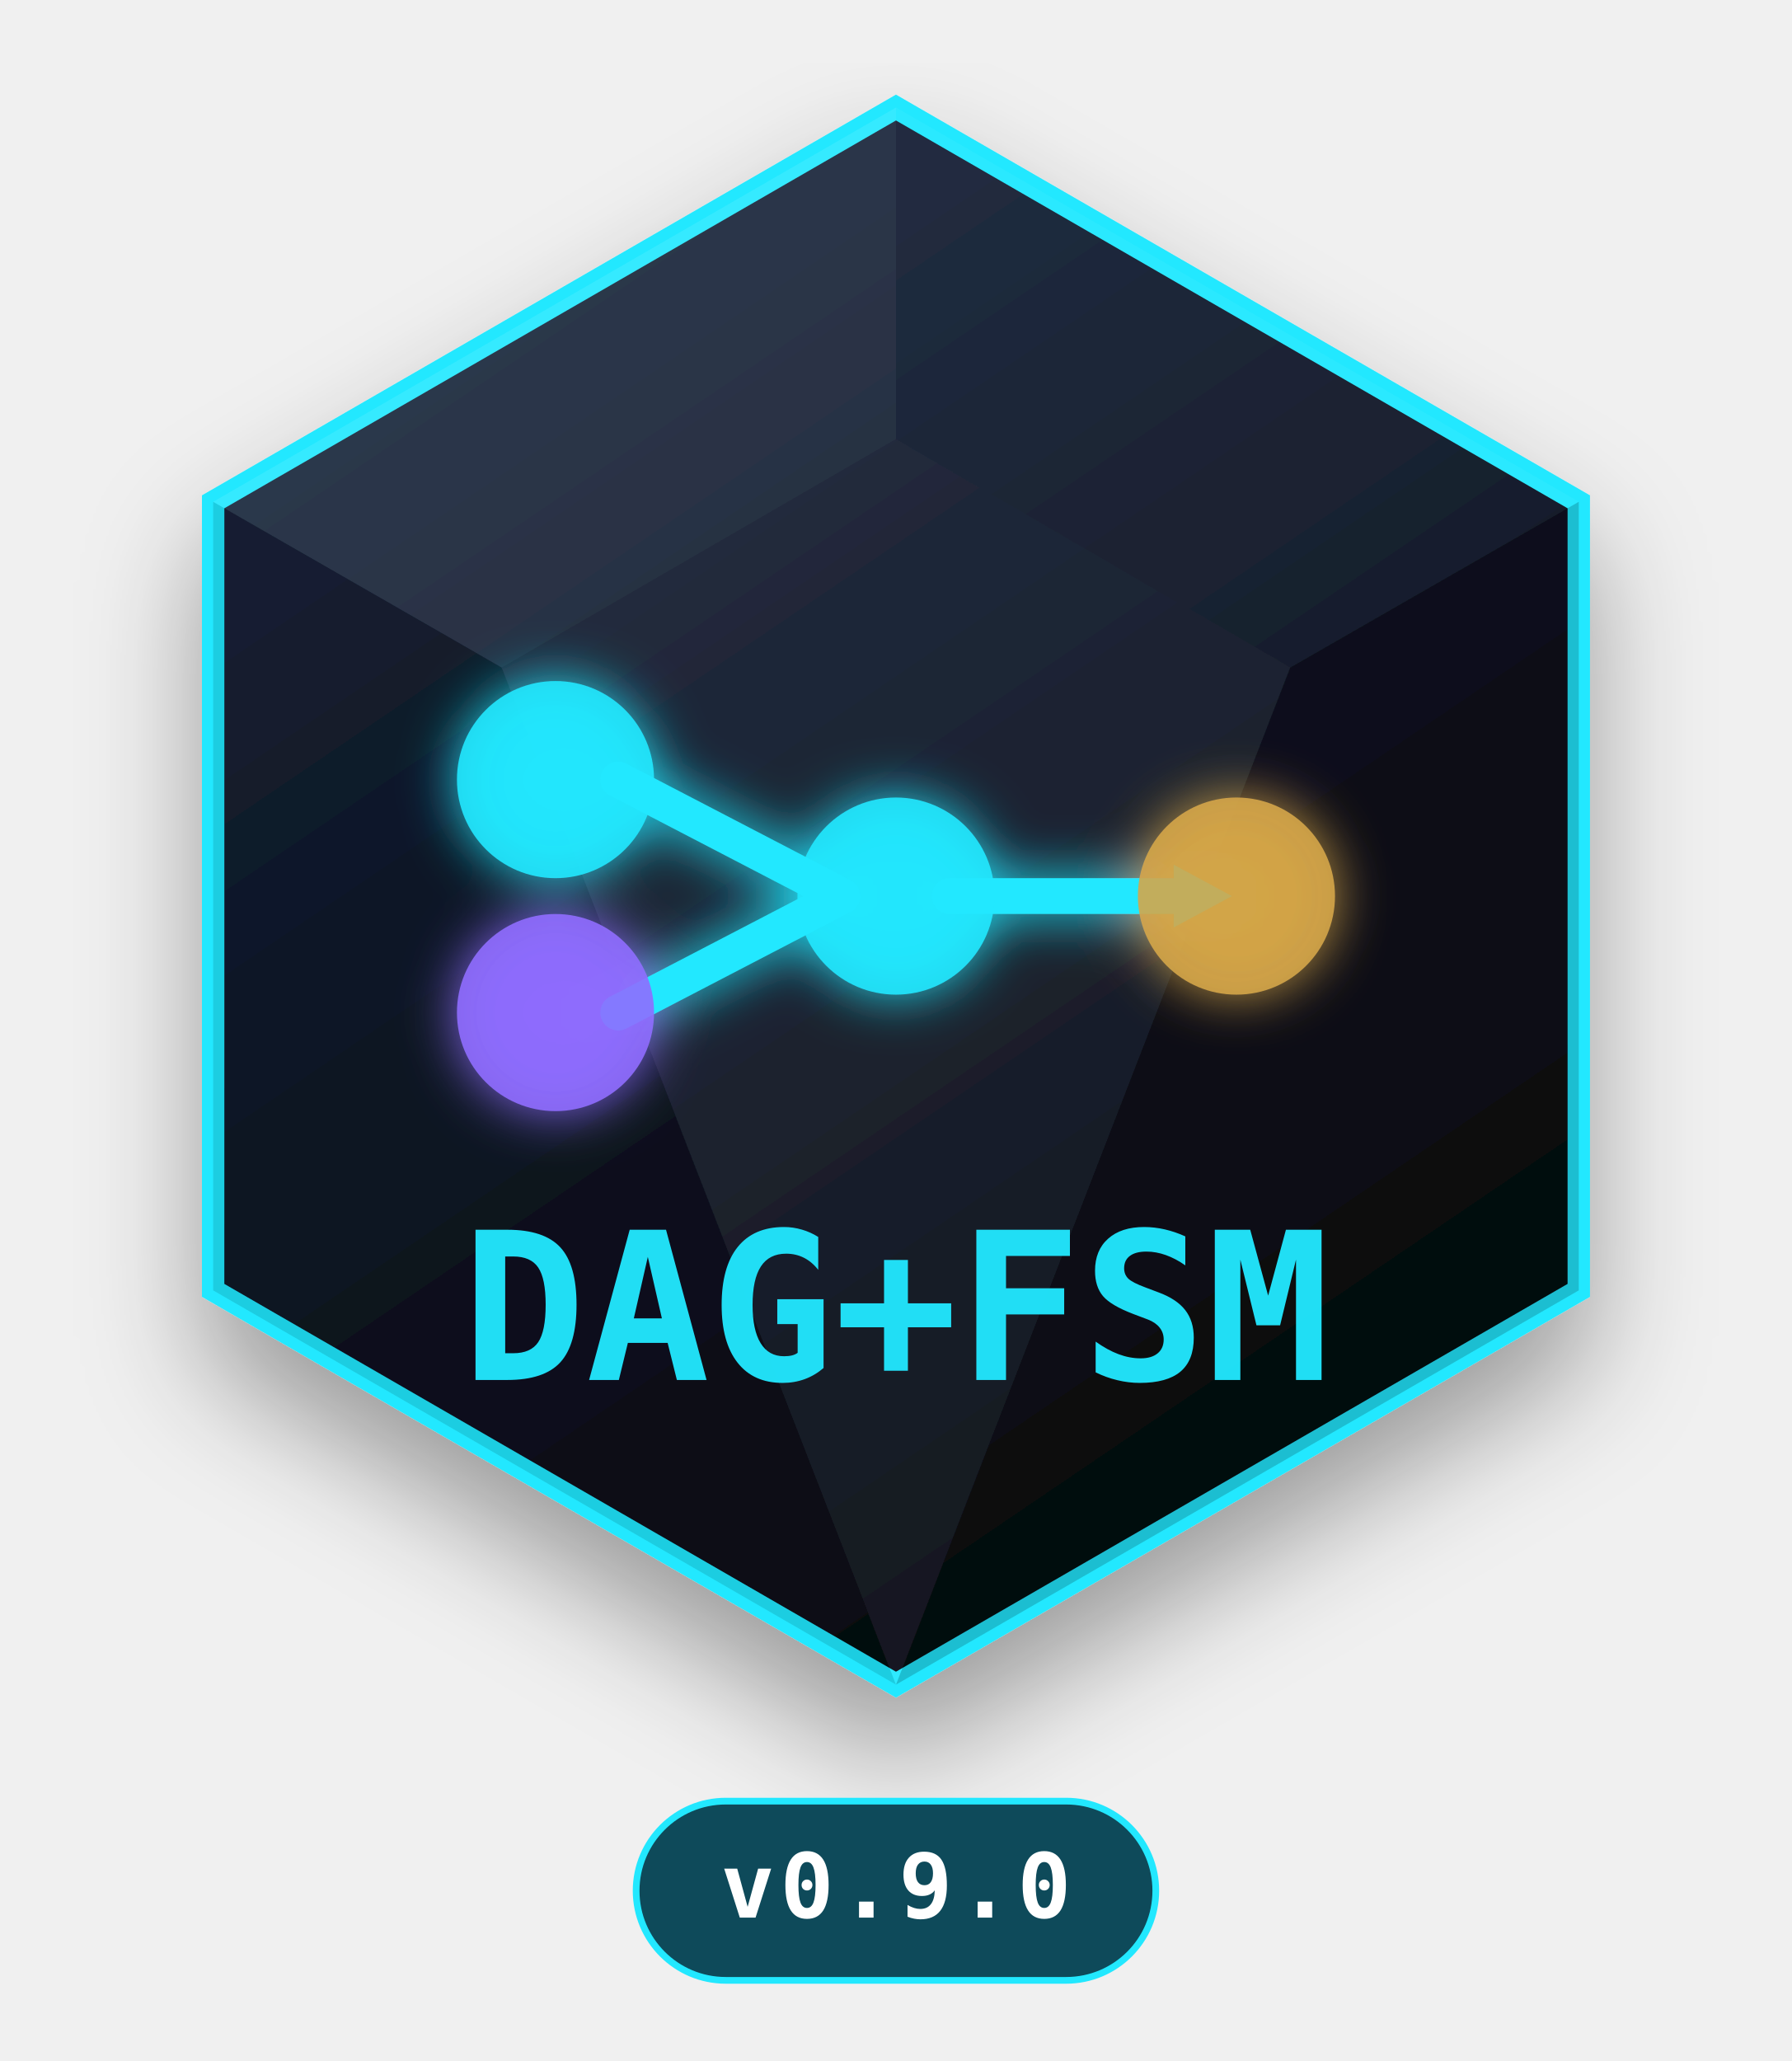
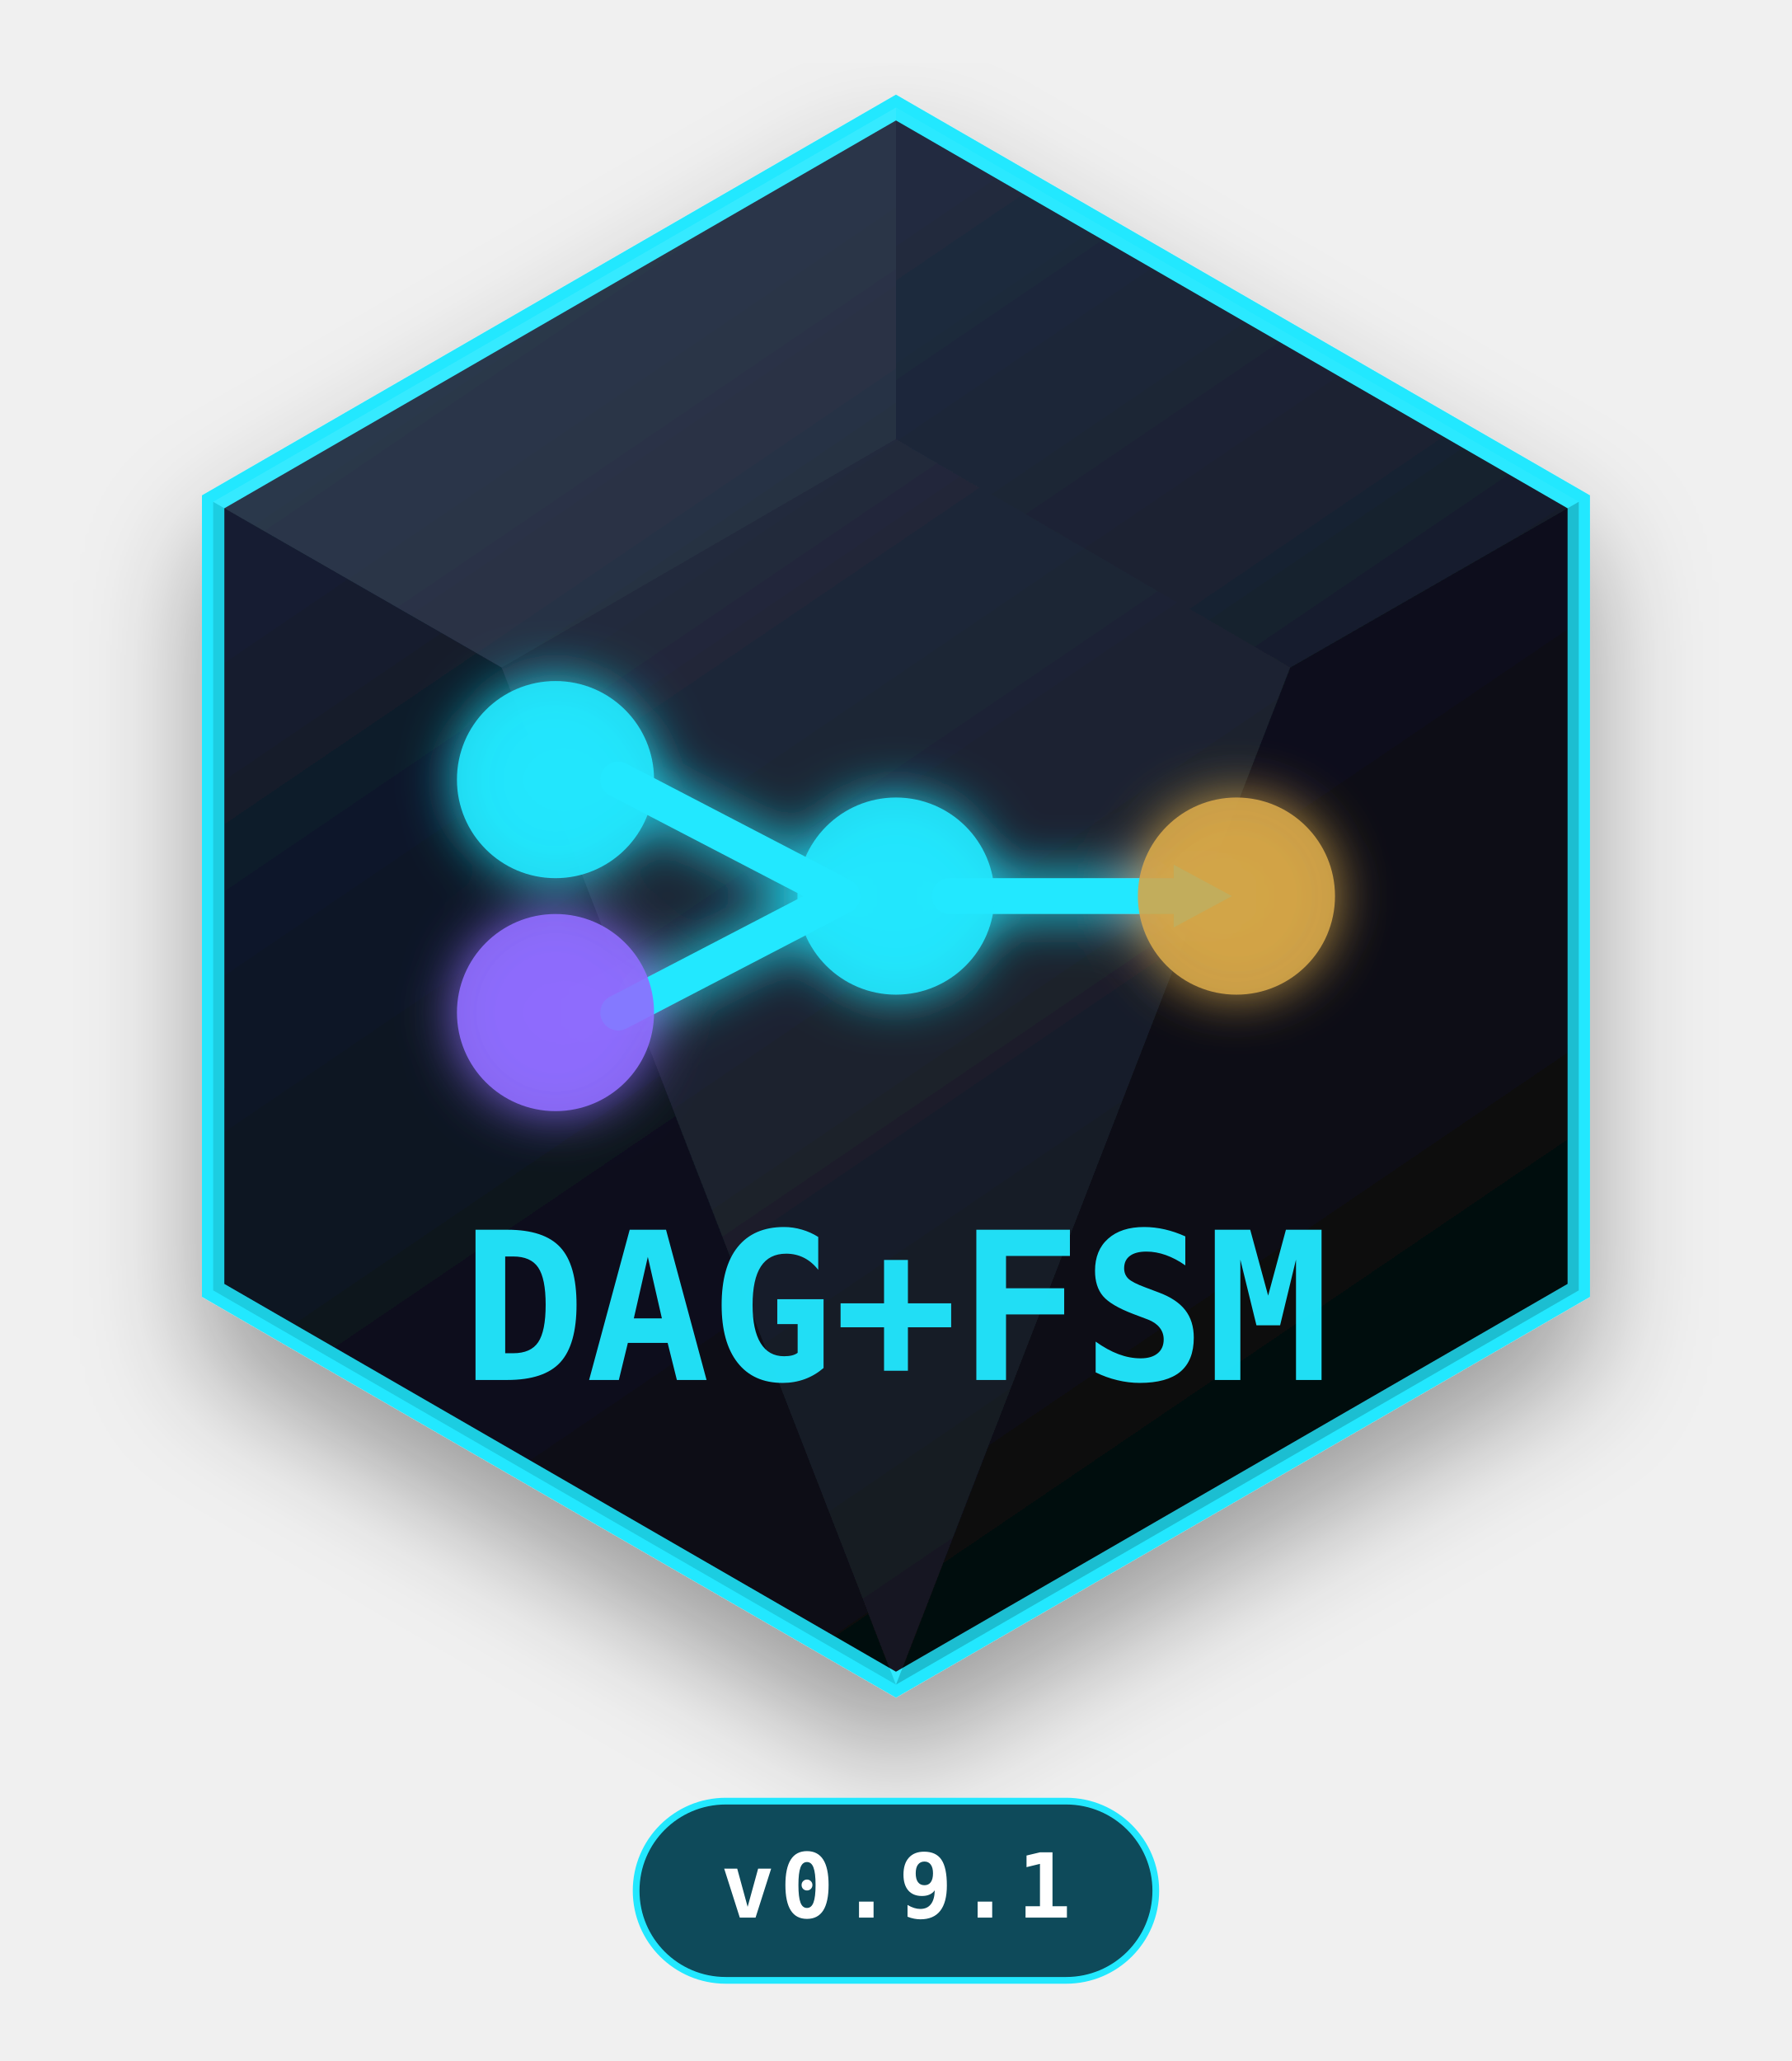
- <svg xmlns="http://www.w3.org/2000/svg" viewBox="0 0 400 460" role="img" aria-label="Dagonizer v0.9.0">
+ <svg xmlns="http://www.w3.org/2000/svg" viewBox="0 0 400 460" role="img" aria-label="Dagonizer v0.9.1">
  <defs>
    <linearGradient id="facetNavy" x1="86" y1="32" x2="314" y2="368" gradientUnits="userSpaceOnUse">
      <stop offset="0" stop-color="#1a2840" />
      <stop offset="0.48" stop-color="#0e1525" />
      <stop offset="1" stop-color="#04060a" />
    </linearGradient>
    <linearGradient id="facetTeal" x1="86" y1="32" x2="314" y2="368" gradientUnits="userSpaceOnUse">
      <stop offset="0" stop-color="#5ef5ff" />
      <stop offset="0.52" stop-color="#22e8ff" />
      <stop offset="1" stop-color="#0bb8cc" />
    </linearGradient>
    <filter id="nodeShadow" x="-35%" y="-35%" width="170%" height="170%">
      <feDropShadow dx="0" dy="14" stdDeviation="13" flood-color="#000000" flood-opacity="0.35" />
    </filter>
    <filter id="glowTeal" x="-30%" y="-30%" width="160%" height="160%">
      <feGaussianBlur stdDeviation="6" result="blur" />
      <feMerge>
        <feMergeNode in="blur" />
        <feMergeNode in="SourceGraphic" />
      </feMerge>
    </filter>
    <style>
      .round { stroke-linecap: round; stroke-linejoin: round; }
      .monoText { font-family: ui-monospace, SFMono-Regular, Menlo, Monaco, Consolas, monospace; font-weight: 900; }
      .version { font-family: ui-monospace, "SF Mono", Menlo, Consolas, monospace; font-weight: 700; letter-spacing: 0.06em; fill: #ffffff; }
    </style>
  </defs>
  <g id="dagonizer-node">
    <g id="node-body" filter="url(#nodeShadow)">
      <path id="node-base" d="M200 24 L352.42 112 L352.42 288 L200 376 L47.58 288 L47.58 112 Z" fill="url(#facetNavy)" stroke="#22e8ff" stroke-width="5" />
      <path id="facet-top-left" d="M200 24 L47.58 112 L112 149 L200 98 Z" fill="#FFFFFF" opacity="0.09" />
      <path id="facet-top-right" d="M200 24 L352.42 112 L288 149 L200 98 Z" fill="#FFFFFF" opacity="0.05" />
      <path id="facet-lower-left" d="M47.58 112 L112 149 L200 376 L47.58 288 Z" fill="#000000" opacity="0.12" />
      <path id="facet-lower-right" d="M352.42 112 L288 149 L200 376 L352.42 288 Z" fill="#000000" opacity="0.18" />
      <path id="facet-center" d="M112 149 L200 98 L288 149 L200 376 Z" fill="#FFFFFF" opacity="0.06" />
    </g>
    <g id="dag-glyph" filter="url(#glowTeal)">
      <line x1="138" y1="174" x2="188" y2="200" stroke="#22e8ff" stroke-width="8" class="round" />
      <line x1="138" y1="226" x2="188" y2="200" stroke="#22e8ff" stroke-width="8" class="round" />
      <line x1="212" y1="200" x2="262" y2="200" stroke="#22e8ff" stroke-width="8" class="round" />
      <polygon points="262,193 275,200 262,207" fill="#22e8ff" />
      <circle cx="124" cy="174" r="22" fill="#22e8ff" opacity="0.90" />
      <circle cx="124" cy="226" r="22" fill="#8f6dff" opacity="0.90" />
      <circle cx="200" cy="200" r="22" fill="#22e8ff" opacity="0.90" />
      <circle cx="276" cy="200" r="22" fill="#d4a649" opacity="0.90" />
    </g>
    <text class="monoText" x="200" y="308" text-anchor="middle" font-size="46" fill="#22e8ff" opacity="0.95">DAG+FSM</text>
  </g>
  <rect x="142" y="402" width="116" height="40" rx="20" fill="#0e4a5a" stroke="#22e8ff" stroke-width="1.5" />
-   <text class="version" x="200" y="428" text-anchor="middle" font-size="20">v0.9.0</text>
+   <text class="version" x="200" y="428" text-anchor="middle" font-size="20">v0.9.1</text>
</svg>
